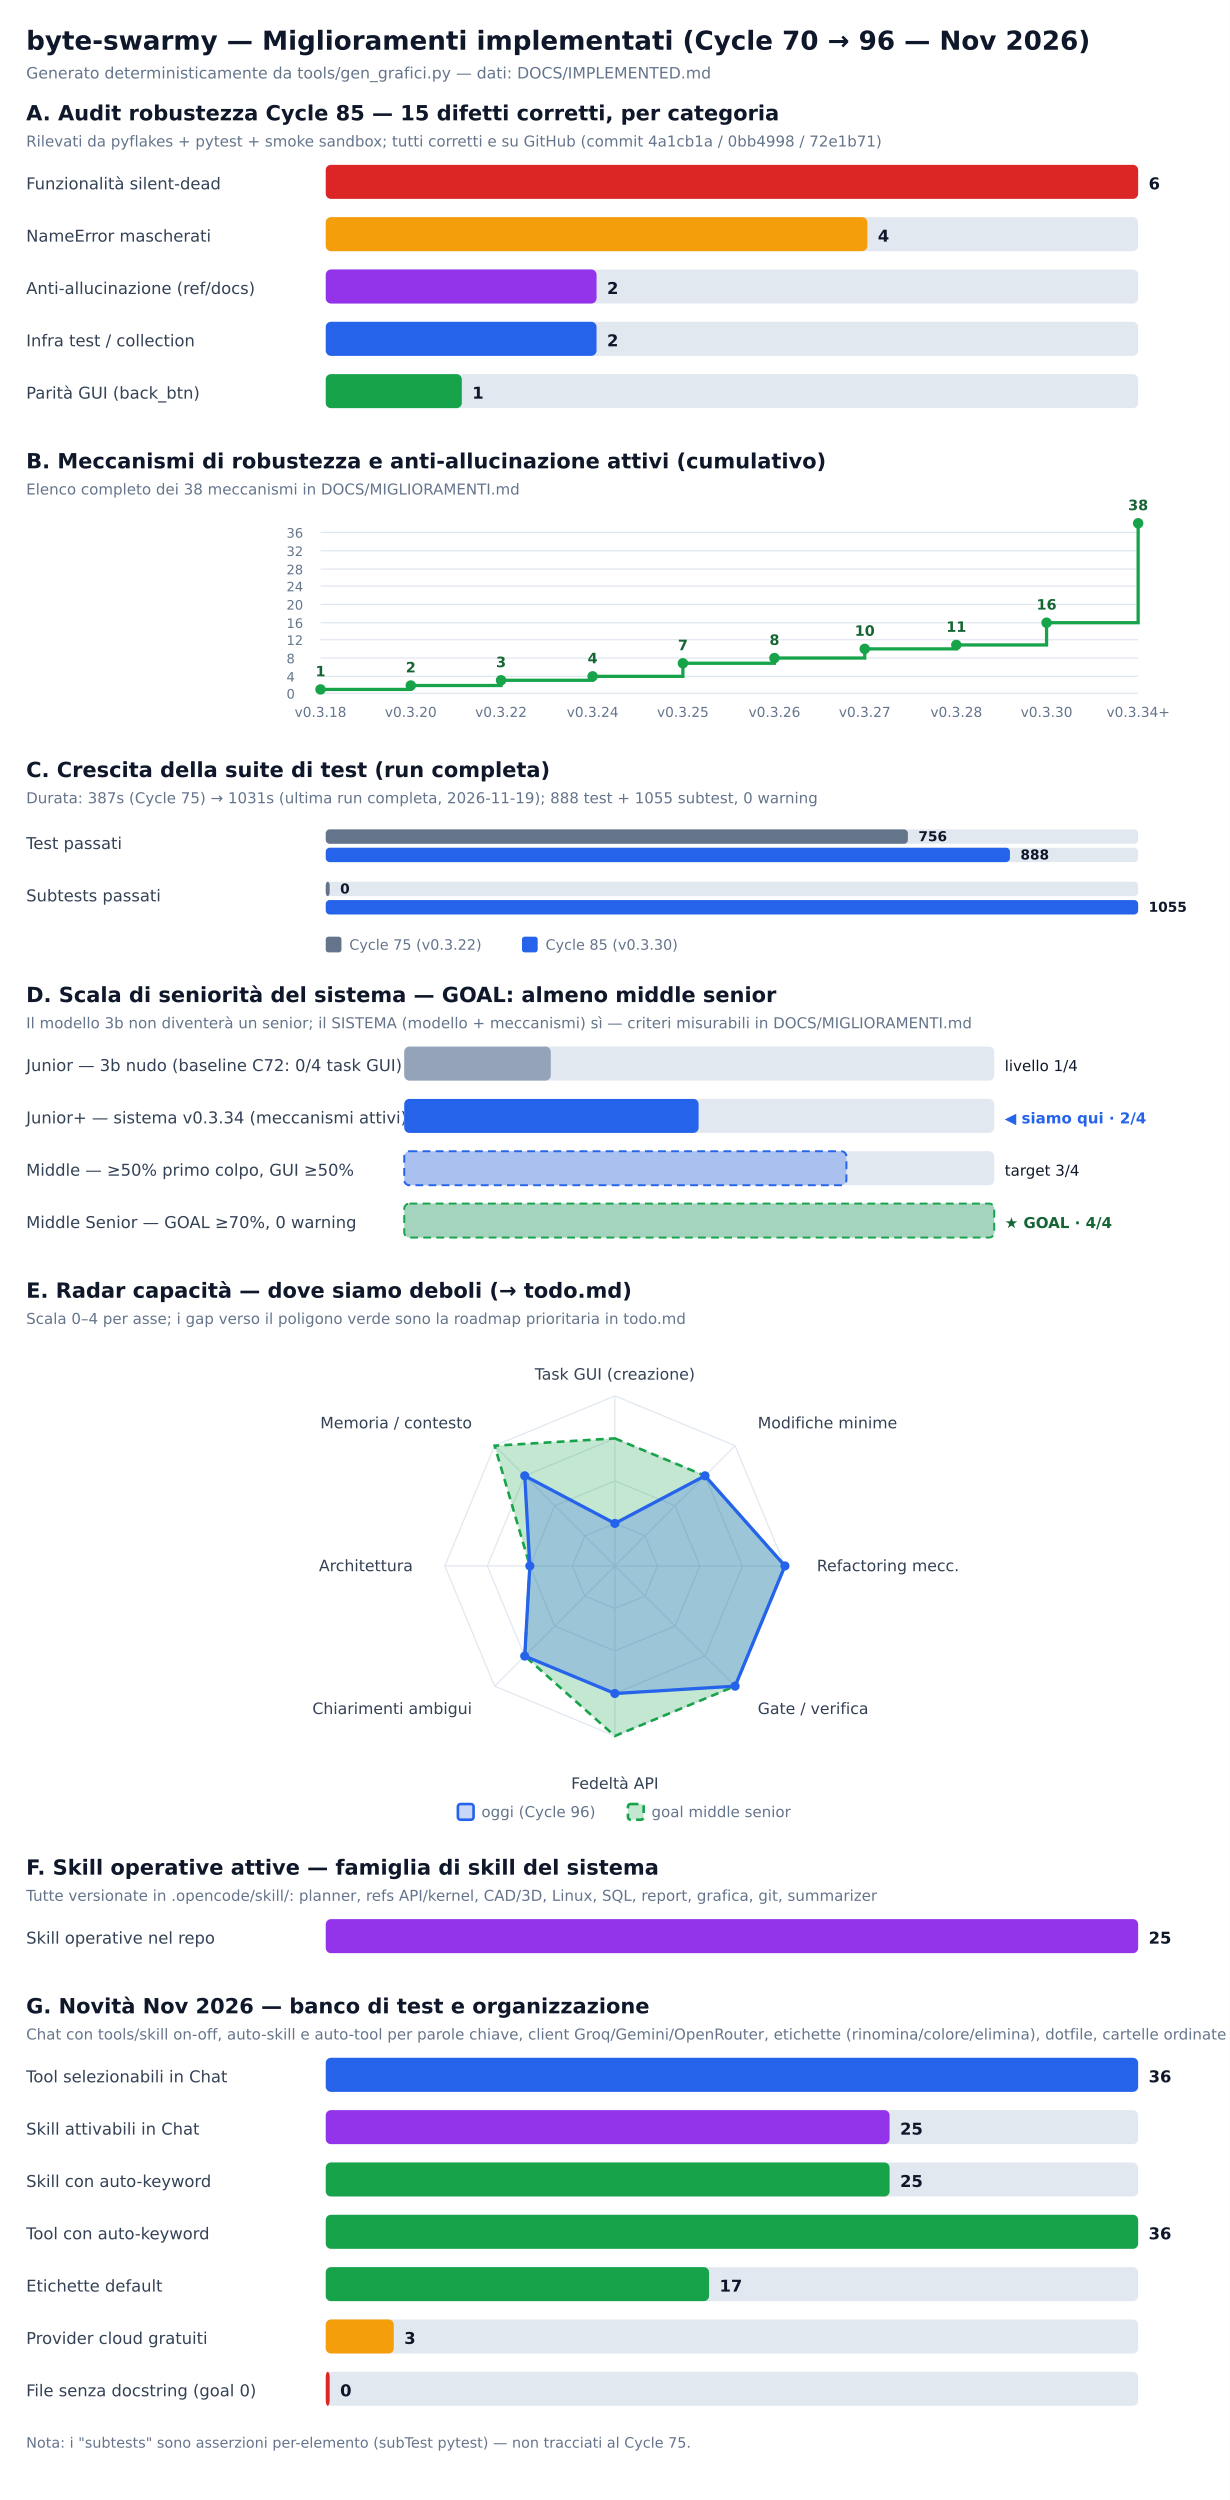
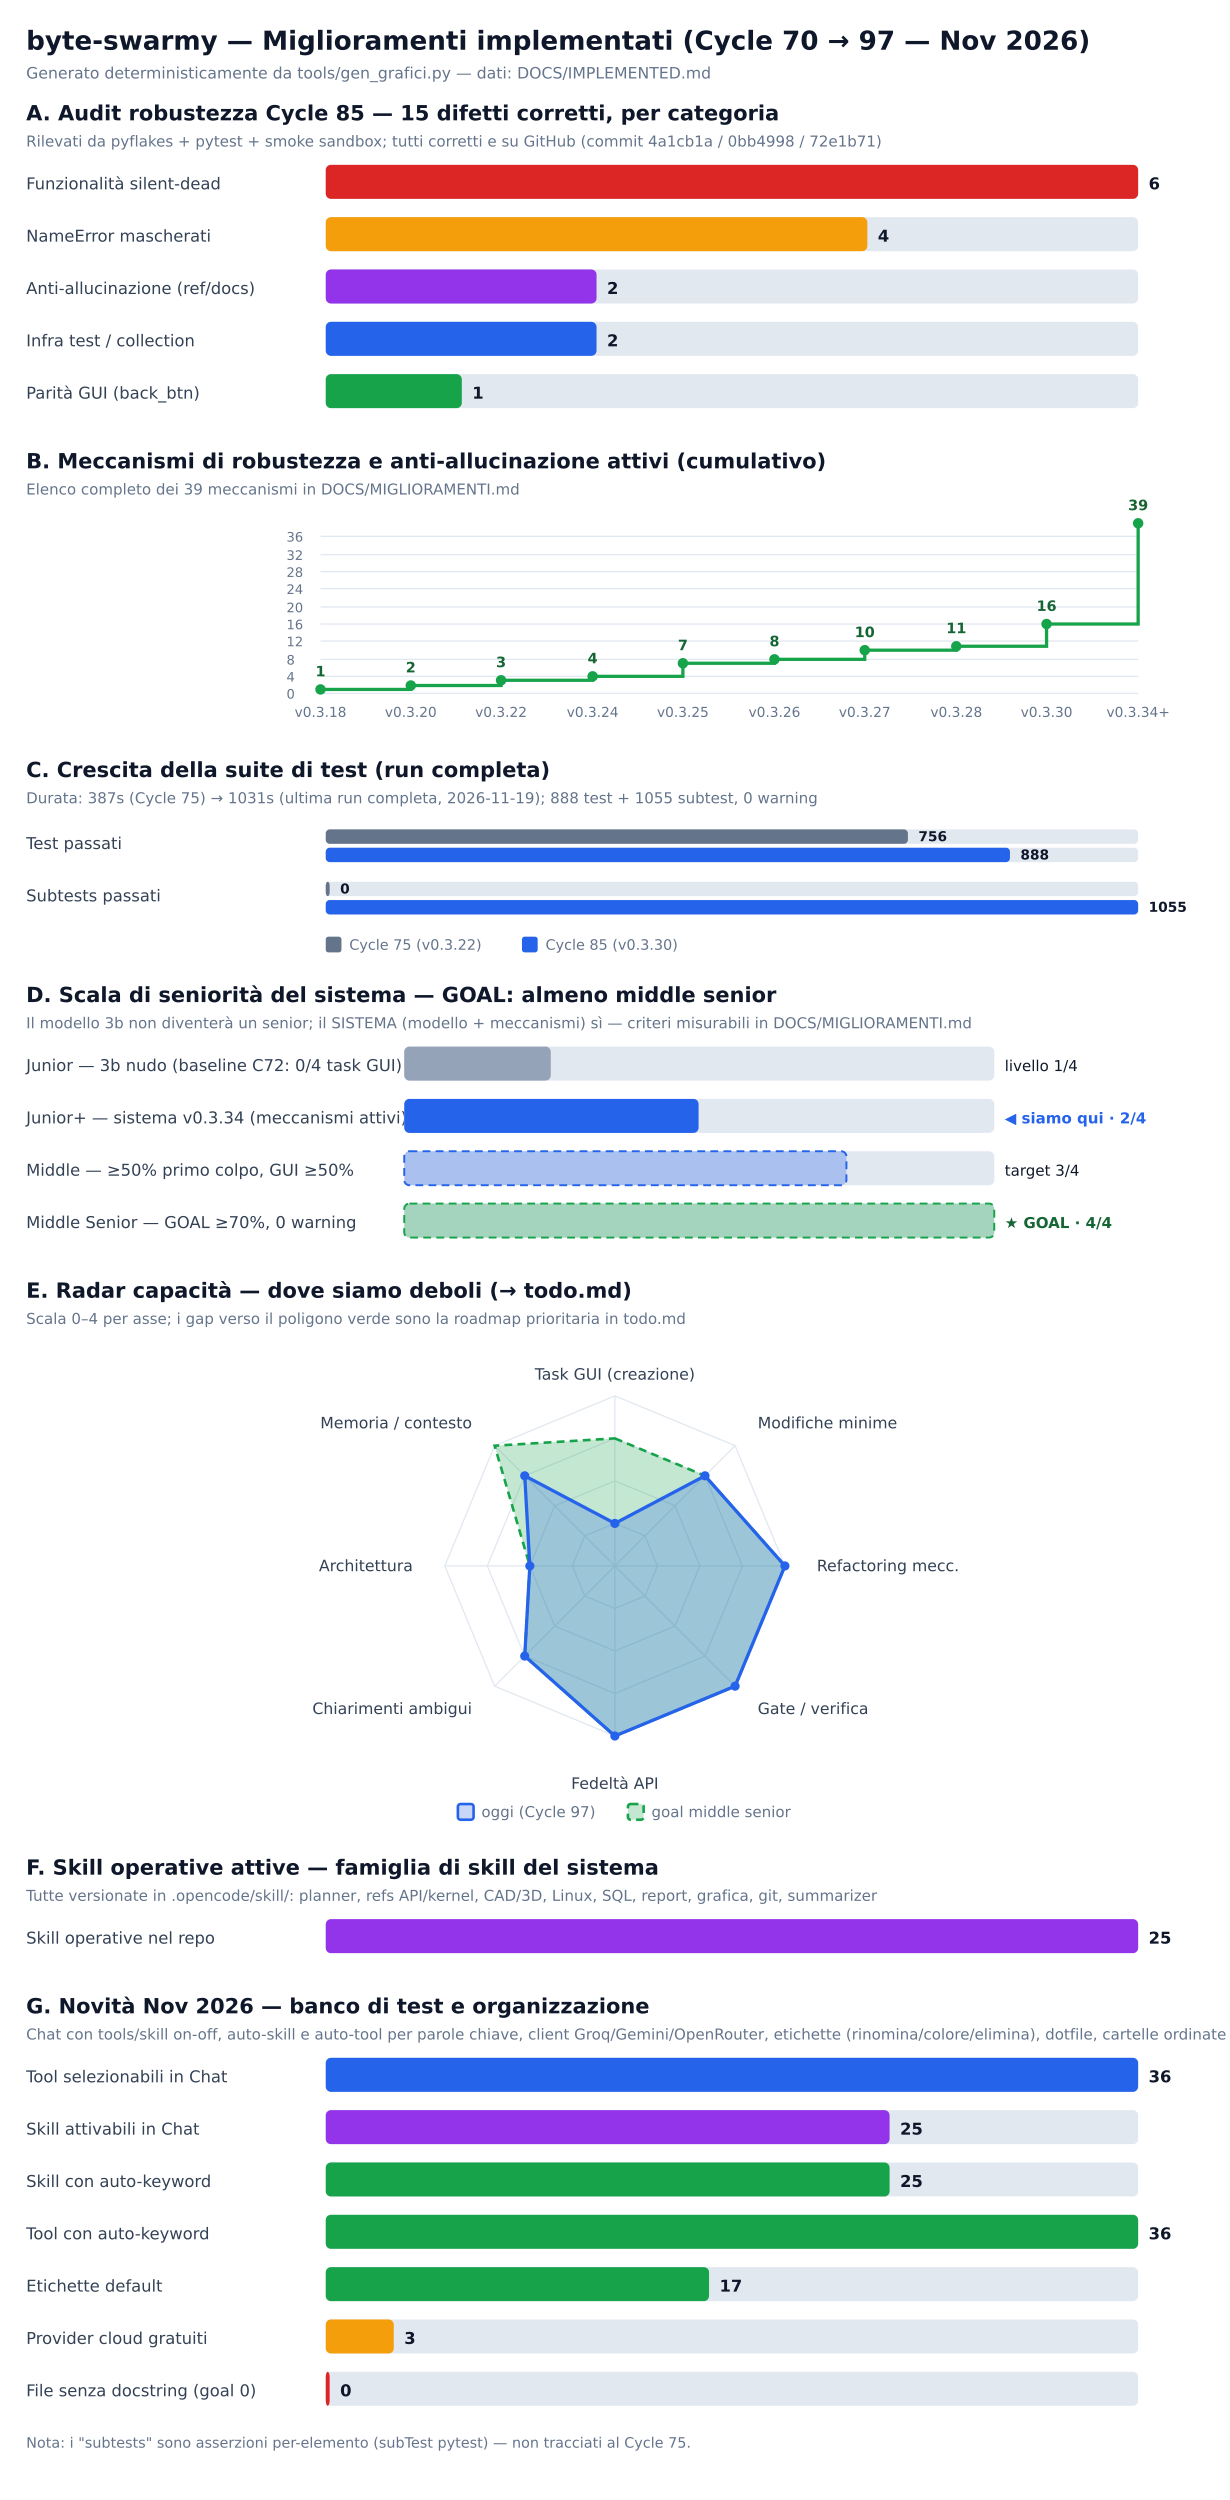
<svg xmlns="http://www.w3.org/2000/svg" width="940" height="1911" viewBox="0 0 940 1911">
  <rect width="940" height="1911" fill="#ffffff" />
-   <text x="20" y="38" font-family="DejaVu Sans, sans-serif" font-size="20" font-weight="bold" fill="#0f172a">byte-swarmy — Miglioramenti implementati (Cycle 70 → 96 — Nov 2026)</text>
+   <text x="20" y="38" font-family="DejaVu Sans, sans-serif" font-size="20" font-weight="bold" fill="#0f172a">byte-swarmy — Miglioramenti implementati (Cycle 70 → 97 — Nov 2026)</text>
  <text x="20" y="60" font-family="DejaVu Sans, sans-serif" font-size="12" fill="#64748b">Generato deterministicamente da tools/gen_grafici.py — dati: DOCS/IMPLEMENTED.md</text>
  <text x="20" y="92" font-family="DejaVu Sans, sans-serif" font-size="16" font-weight="bold" fill="#0f172a">A. Audit robustezza Cycle 85 — 15 difetti corretti, per categoria</text>
  <text x="20" y="112" font-family="DejaVu Sans, sans-serif" font-size="11.5" fill="#64748b">Rilevati da pyflakes + pytest + smoke sandbox; tutti corretti e su GitHub (commit 4a1cb1a / 0bb4998 / 72e1b71)</text>
  <text x="20" y="144.72" font-family="DejaVu Sans, sans-serif" font-size="12.5" fill="#334155">Funzionalità silent-dead</text>
  <rect x="249" y="126" width="621" height="26" rx="4" fill="#e2e8f0" />
  <rect x="249" y="126" width="621" height="26" rx="4" fill="#dc2626" />
  <text x="878" y="144.72" font-family="DejaVu Sans, sans-serif" font-size="12.5" font-weight="bold" fill="#0f172a">6</text>
  <text x="20" y="184.72" font-family="DejaVu Sans, sans-serif" font-size="12.5" fill="#334155">NameError mascherati</text>
  <rect x="249" y="166" width="621" height="26" rx="4" fill="#e2e8f0" />
  <rect x="249" y="166" width="414" height="26" rx="4" fill="#f59e0b" />
  <text x="671" y="184.72" font-family="DejaVu Sans, sans-serif" font-size="12.5" font-weight="bold" fill="#0f172a">4</text>
  <text x="20" y="224.72" font-family="DejaVu Sans, sans-serif" font-size="12.5" fill="#334155">Anti-allucinazione (ref/docs)</text>
  <rect x="249" y="206" width="621" height="26" rx="4" fill="#e2e8f0" />
  <rect x="249" y="206" width="207" height="26" rx="4" fill="#9333ea" />
  <text x="464" y="224.72" font-family="DejaVu Sans, sans-serif" font-size="12.5" font-weight="bold" fill="#0f172a">2</text>
  <text x="20" y="264.72" font-family="DejaVu Sans, sans-serif" font-size="12.5" fill="#334155">Infra test / collection</text>
  <rect x="249" y="246" width="621" height="26" rx="4" fill="#e2e8f0" />
  <rect x="249" y="246" width="207" height="26" rx="4" fill="#2563eb" />
  <text x="464" y="264.72" font-family="DejaVu Sans, sans-serif" font-size="12.5" font-weight="bold" fill="#0f172a">2</text>
  <text x="20" y="304.72" font-family="DejaVu Sans, sans-serif" font-size="12.5" fill="#334155">Parità GUI (back_btn)</text>
  <rect x="249" y="286" width="621" height="26" rx="4" fill="#e2e8f0" />
  <rect x="249" y="286" width="104" height="26" rx="4" fill="#16a34a" />
  <text x="361" y="304.72" font-family="DejaVu Sans, sans-serif" font-size="12.5" font-weight="bold" fill="#0f172a">1</text>
  <text x="20" y="358" font-family="DejaVu Sans, sans-serif" font-size="16" font-weight="bold" fill="#0f172a">B. Meccanismi di robustezza e anti-allucinazione attivi (cumulativo)</text>
-   <text x="20" y="378" font-family="DejaVu Sans, sans-serif" font-size="11.5" fill="#64748b">Elenco completo dei 38 meccanismi in DOCS/MIGLIORAMENTI.md</text>
+   <text x="20" y="378" font-family="DejaVu Sans, sans-serif" font-size="11.5" fill="#64748b">Elenco completo dei 39 meccanismi in DOCS/MIGLIORAMENTI.md</text>
  <line x1="245" y1="530" x2="870" y2="530" stroke="#e2e8f0" stroke-width="1" />
  <text x="219" y="534" font-family="DejaVu Sans, sans-serif" font-size="10" fill="#64748b">0</text>
  <line x1="245" y1="517" x2="870" y2="517" stroke="#e2e8f0" stroke-width="1" />
  <text x="219" y="521" font-family="DejaVu Sans, sans-serif" font-size="10" fill="#64748b">4</text>
-   <line x1="245" y1="503" x2="870" y2="503" stroke="#e2e8f0" stroke-width="1" />
-   <text x="219" y="507" font-family="DejaVu Sans, sans-serif" font-size="10" fill="#64748b">8</text>
-   <line x1="245" y1="489" x2="870" y2="489" stroke="#e2e8f0" stroke-width="1" />
-   <text x="219" y="493" font-family="DejaVu Sans, sans-serif" font-size="10" fill="#64748b">12</text>
-   <line x1="245" y1="476" x2="870" y2="476" stroke="#e2e8f0" stroke-width="1" />
-   <text x="219" y="480" font-family="DejaVu Sans, sans-serif" font-size="10" fill="#64748b">16</text>
-   <line x1="245" y1="462" x2="870" y2="462" stroke="#e2e8f0" stroke-width="1" />
-   <text x="219" y="466" font-family="DejaVu Sans, sans-serif" font-size="10" fill="#64748b">20</text>
-   <line x1="245" y1="448" x2="870" y2="448" stroke="#e2e8f0" stroke-width="1" />
-   <text x="219" y="452" font-family="DejaVu Sans, sans-serif" font-size="10" fill="#64748b">24</text>
-   <line x1="245" y1="435" x2="870" y2="435" stroke="#e2e8f0" stroke-width="1" />
-   <text x="219" y="439" font-family="DejaVu Sans, sans-serif" font-size="10" fill="#64748b">28</text>
-   <line x1="245" y1="421" x2="870" y2="421" stroke="#e2e8f0" stroke-width="1" />
-   <text x="219" y="425" font-family="DejaVu Sans, sans-serif" font-size="10" fill="#64748b">32</text>
-   <line x1="245" y1="407" x2="870" y2="407" stroke="#e2e8f0" stroke-width="1" />
-   <text x="219" y="411" font-family="DejaVu Sans, sans-serif" font-size="10" fill="#64748b">36</text>
-   <path d="M 245 527 L 314 527 L 314 524 L 383 524 L 383 520 L 453 520 L 453 517 L 522 517 L 522 507 L 592 507 L 592 503 L 661 503 L 661 496 L 731 496 L 731 493 L 800 493 L 800 476 L 870 476 L 870 400" fill="none" stroke="#16a34a" stroke-width="2.5" />
+   <line x1="245" y1="504" x2="870" y2="504" stroke="#e2e8f0" stroke-width="1" />
+   <text x="219" y="508" font-family="DejaVu Sans, sans-serif" font-size="10" fill="#64748b">8</text>
+   <line x1="245" y1="490" x2="870" y2="490" stroke="#e2e8f0" stroke-width="1" />
+   <text x="219" y="494" font-family="DejaVu Sans, sans-serif" font-size="10" fill="#64748b">12</text>
+   <line x1="245" y1="477" x2="870" y2="477" stroke="#e2e8f0" stroke-width="1" />
+   <text x="219" y="481" font-family="DejaVu Sans, sans-serif" font-size="10" fill="#64748b">16</text>
+   <line x1="245" y1="464" x2="870" y2="464" stroke="#e2e8f0" stroke-width="1" />
+   <text x="219" y="468" font-family="DejaVu Sans, sans-serif" font-size="10" fill="#64748b">20</text>
+   <line x1="245" y1="450" x2="870" y2="450" stroke="#e2e8f0" stroke-width="1" />
+   <text x="219" y="454" font-family="DejaVu Sans, sans-serif" font-size="10" fill="#64748b">24</text>
+   <line x1="245" y1="437" x2="870" y2="437" stroke="#e2e8f0" stroke-width="1" />
+   <text x="219" y="441" font-family="DejaVu Sans, sans-serif" font-size="10" fill="#64748b">28</text>
+   <line x1="245" y1="424" x2="870" y2="424" stroke="#e2e8f0" stroke-width="1" />
+   <text x="219" y="428" font-family="DejaVu Sans, sans-serif" font-size="10" fill="#64748b">32</text>
+   <line x1="245" y1="410" x2="870" y2="410" stroke="#e2e8f0" stroke-width="1" />
+   <text x="219" y="414" font-family="DejaVu Sans, sans-serif" font-size="10" fill="#64748b">36</text>
+   <path d="M 245 527 L 314 527 L 314 524 L 383 524 L 383 520 L 453 520 L 453 517 L 522 517 L 522 507 L 592 507 L 592 504 L 661 504 L 661 497 L 731 497 L 731 494 L 800 494 L 800 477 L 870 477 L 870 400" fill="none" stroke="#16a34a" stroke-width="2.5" />
  <circle cx="245" cy="527" r="4" fill="#16a34a" />
  <text x="245" y="517" font-family="DejaVu Sans, sans-serif" font-size="11" font-weight="bold" fill="#166534" text-anchor="middle">1</text>
  <text x="245" y="548" font-family="DejaVu Sans, sans-serif" font-size="10.5" fill="#64748b" text-anchor="middle">v0.3.18</text>
  <circle cx="314" cy="524" r="4" fill="#16a34a" />
  <text x="314" y="514" font-family="DejaVu Sans, sans-serif" font-size="11" font-weight="bold" fill="#166534" text-anchor="middle">2</text>
  <text x="314" y="548" font-family="DejaVu Sans, sans-serif" font-size="10.5" fill="#64748b" text-anchor="middle">v0.3.20</text>
  <circle cx="383" cy="520" r="4" fill="#16a34a" />
  <text x="383" y="510" font-family="DejaVu Sans, sans-serif" font-size="11" font-weight="bold" fill="#166534" text-anchor="middle">3</text>
  <text x="383" y="548" font-family="DejaVu Sans, sans-serif" font-size="10.5" fill="#64748b" text-anchor="middle">v0.3.22</text>
  <circle cx="453" cy="517" r="4" fill="#16a34a" />
  <text x="453" y="507" font-family="DejaVu Sans, sans-serif" font-size="11" font-weight="bold" fill="#166534" text-anchor="middle">4</text>
  <text x="453" y="548" font-family="DejaVu Sans, sans-serif" font-size="10.5" fill="#64748b" text-anchor="middle">v0.3.24</text>
  <circle cx="522" cy="507" r="4" fill="#16a34a" />
  <text x="522" y="497" font-family="DejaVu Sans, sans-serif" font-size="11" font-weight="bold" fill="#166534" text-anchor="middle">7</text>
  <text x="522" y="548" font-family="DejaVu Sans, sans-serif" font-size="10.5" fill="#64748b" text-anchor="middle">v0.3.25</text>
-   <circle cx="592" cy="503" r="4" fill="#16a34a" />
-   <text x="592" y="493" font-family="DejaVu Sans, sans-serif" font-size="11" font-weight="bold" fill="#166534" text-anchor="middle">8</text>
+   <circle cx="592" cy="504" r="4" fill="#16a34a" />
+   <text x="592" y="494" font-family="DejaVu Sans, sans-serif" font-size="11" font-weight="bold" fill="#166534" text-anchor="middle">8</text>
  <text x="592" y="548" font-family="DejaVu Sans, sans-serif" font-size="10.5" fill="#64748b" text-anchor="middle">v0.3.26</text>
-   <circle cx="661" cy="496" r="4" fill="#16a34a" />
-   <text x="661" y="486" font-family="DejaVu Sans, sans-serif" font-size="11" font-weight="bold" fill="#166534" text-anchor="middle">10</text>
+   <circle cx="661" cy="497" r="4" fill="#16a34a" />
+   <text x="661" y="487" font-family="DejaVu Sans, sans-serif" font-size="11" font-weight="bold" fill="#166534" text-anchor="middle">10</text>
  <text x="661" y="548" font-family="DejaVu Sans, sans-serif" font-size="10.5" fill="#64748b" text-anchor="middle">v0.3.27</text>
-   <circle cx="731" cy="493" r="4" fill="#16a34a" />
-   <text x="731" y="483" font-family="DejaVu Sans, sans-serif" font-size="11" font-weight="bold" fill="#166534" text-anchor="middle">11</text>
+   <circle cx="731" cy="494" r="4" fill="#16a34a" />
+   <text x="731" y="484" font-family="DejaVu Sans, sans-serif" font-size="11" font-weight="bold" fill="#166534" text-anchor="middle">11</text>
  <text x="731" y="548" font-family="DejaVu Sans, sans-serif" font-size="10.5" fill="#64748b" text-anchor="middle">v0.3.28</text>
-   <circle cx="800" cy="476" r="4" fill="#16a34a" />
-   <text x="800" y="466" font-family="DejaVu Sans, sans-serif" font-size="11" font-weight="bold" fill="#166534" text-anchor="middle">16</text>
+   <circle cx="800" cy="477" r="4" fill="#16a34a" />
+   <text x="800" y="467" font-family="DejaVu Sans, sans-serif" font-size="11" font-weight="bold" fill="#166534" text-anchor="middle">16</text>
  <text x="800" y="548" font-family="DejaVu Sans, sans-serif" font-size="10.5" fill="#64748b" text-anchor="middle">v0.3.30</text>
  <circle cx="870" cy="400" r="4" fill="#16a34a" />
-   <text x="870" y="390" font-family="DejaVu Sans, sans-serif" font-size="11" font-weight="bold" fill="#166534" text-anchor="middle">38</text>
+   <text x="870" y="390" font-family="DejaVu Sans, sans-serif" font-size="11" font-weight="bold" fill="#166534" text-anchor="middle">39</text>
  <text x="870" y="548" font-family="DejaVu Sans, sans-serif" font-size="10.5" fill="#64748b" text-anchor="middle">v0.3.34+</text>
  <text x="20" y="594" font-family="DejaVu Sans, sans-serif" font-size="16" font-weight="bold" fill="#0f172a">C. Crescita della suite di test (run completa)</text>
  <text x="20" y="614" font-family="DejaVu Sans, sans-serif" font-size="11.5" fill="#64748b">Durata: 387s (Cycle 75) → 1031s (ultima run completa, 2026-11-19); 888 test + 1055 subtest, 0 warning</text>
  <text x="20" y="649" font-family="DejaVu Sans, sans-serif" font-size="12.5" fill="#334155">Test passati</text>
  <rect x="249" y="634" width="621" height="11" rx="3" fill="#e2e8f0" />
  <rect x="249" y="634" width="445" height="11" rx="3" fill="#64748b" />
  <text x="702" y="643" font-family="DejaVu Sans, sans-serif" font-size="10.5" font-weight="bold" fill="#0f172a">756</text>
  <rect x="249" y="648" width="621" height="11" rx="3" fill="#e2e8f0" />
  <rect x="249" y="648" width="523" height="11" rx="3" fill="#2563eb" />
  <text x="780" y="657" font-family="DejaVu Sans, sans-serif" font-size="10.5" font-weight="bold" fill="#0f172a">888</text>
  <text x="20" y="689" font-family="DejaVu Sans, sans-serif" font-size="12.5" fill="#334155">Subtests passati</text>
  <rect x="249" y="674" width="621" height="11" rx="3" fill="#e2e8f0" />
  <rect x="249" y="674" width="3" height="11" rx="3" fill="#64748b" />
  <text x="260" y="683" font-family="DejaVu Sans, sans-serif" font-size="10.5" font-weight="bold" fill="#0f172a">0</text>
  <rect x="249" y="688" width="621" height="11" rx="3" fill="#e2e8f0" />
  <rect x="249" y="688" width="621" height="11" rx="3" fill="#2563eb" />
  <text x="878" y="697" font-family="DejaVu Sans, sans-serif" font-size="10.5" font-weight="bold" fill="#0f172a">1055</text>
  <rect x="249" y="716" width="12" height="12" rx="2" fill="#64748b" />
  <text x="267" y="726" font-family="DejaVu Sans, sans-serif" font-size="11" fill="#64748b">Cycle 75 (v0.3.22)</text>
  <rect x="399" y="716" width="12" height="12" rx="2" fill="#2563eb" />
  <text x="417" y="726" font-family="DejaVu Sans, sans-serif" font-size="11" fill="#64748b">Cycle 85 (v0.3.30)</text>
  <text x="20" y="766" font-family="DejaVu Sans, sans-serif" font-size="16" font-weight="bold" fill="#0f172a">D. Scala di seniorità del sistema — GOAL: almeno middle senior</text>
  <text x="20" y="786" font-family="DejaVu Sans, sans-serif" font-size="11.5" fill="#64748b">Il modello 3b non diventerà un senior; il SISTEMA (modello + meccanismi) sì — criteri misurabili in DOCS/MIGLIORAMENTI.md</text>
  <text x="20" y="818.72" font-family="DejaVu Sans, sans-serif" font-size="12.5" fill="#334155">Junior — 3b nudo (baseline C72: 0/4 task GUI)</text>
  <rect x="309" y="800" width="451" height="26" rx="4" fill="#e2e8f0" />
  <rect x="309" y="800" width="112" height="26" rx="4" fill="#94a3b8" fill-opacity="1.0" />
  <text x="768" y="818.72" font-family="DejaVu Sans, sans-serif" font-size="11.5" font-weight="normal" fill="#0f172a">livello 1/4</text>
  <text x="20" y="858.72" font-family="DejaVu Sans, sans-serif" font-size="12.5" fill="#334155">Junior+ — sistema v0.3.34 (meccanismi attivi)</text>
  <rect x="309" y="840" width="451" height="26" rx="4" fill="#e2e8f0" />
  <rect x="309" y="840" width="225" height="26" rx="4" fill="#2563eb" fill-opacity="1.0" />
  <text x="768" y="858.72" font-family="DejaVu Sans, sans-serif" font-size="11.5" font-weight="bold" fill="#2563eb">◀ siamo qui · 2/4</text>
  <text x="20" y="898.72" font-family="DejaVu Sans, sans-serif" font-size="12.5" fill="#334155">Middle — ≥50% primo colpo, GUI ≥50%</text>
  <rect x="309" y="880" width="451" height="26" rx="4" fill="#e2e8f0" />
  <rect x="309" y="880" width="338" height="26" rx="4" fill="#2563eb" fill-opacity="0.30" />
  <rect x="309" y="880" width="338" height="26" rx="4" fill="none" stroke="#2563eb" stroke-width="1.5" stroke-dasharray="6,4" />
  <text x="768" y="898.72" font-family="DejaVu Sans, sans-serif" font-size="11.5" font-weight="normal" fill="#0f172a">target 3/4</text>
  <text x="20" y="938.72" font-family="DejaVu Sans, sans-serif" font-size="12.5" fill="#334155">Middle Senior — GOAL ≥70%, 0 warning</text>
  <rect x="309" y="920" width="451" height="26" rx="4" fill="#e2e8f0" />
  <rect x="309" y="920" width="451" height="26" rx="4" fill="#16a34a" fill-opacity="0.30" />
  <rect x="309" y="920" width="451" height="26" rx="4" fill="none" stroke="#16a34a" stroke-width="1.5" stroke-dasharray="6,4" />
  <text x="768" y="938.72" font-family="DejaVu Sans, sans-serif" font-size="11.5" font-weight="bold" fill="#166534">★ GOAL · 4/4</text>
  <text x="20" y="992" font-family="DejaVu Sans, sans-serif" font-size="16" font-weight="bold" fill="#0f172a">E. Radar capacità — dove siamo deboli (→ todo.md)</text>
  <text x="20" y="1012" font-family="DejaVu Sans, sans-serif" font-size="11.5" fill="#64748b">Scala 0–4 per asse; i gap verso il poligono verde sono la roadmap prioritaria in todo.md</text>
  <polygon points="470.0,1164.5 493.0,1174.0 502.5,1197.0 493.0,1220.0 470.0,1229.5 447.0,1220.0 437.5,1197.0 447.0,1174.0" fill="none" stroke="#e2e8f0" stroke-width="1" />
  <polygon points="470.0,1132.0 516.0,1151.0 535.0,1197.0 516.0,1243.0 470.0,1262.0 424.0,1243.0 405.0,1197.0 424.0,1151.0" fill="none" stroke="#e2e8f0" stroke-width="1" />
  <polygon points="470.0,1099.5 538.9,1128.1 567.5,1197.0 538.9,1265.9 470.0,1294.5 401.1,1265.9 372.5,1197.0 401.1,1128.1" fill="none" stroke="#e2e8f0" stroke-width="1" />
  <polygon points="470.0,1067.0 561.9,1105.1 600.0,1197.0 561.9,1288.9 470.0,1327.0 378.1,1288.9 340.0,1197.0 378.1,1105.1" fill="none" stroke="#e2e8f0" stroke-width="1" />
  <line x1="470" y1="1197" x2="470.0" y2="1067.0" stroke="#e2e8f0" stroke-width="1" />
  <text x="470.0" y="1054.6" font-family="DejaVu Sans, sans-serif" font-size="12" fill="#334155" text-anchor="middle">Task GUI (creazione)</text>
  <line x1="470" y1="1197" x2="561.9" y2="1105.1" stroke="#e2e8f0" stroke-width="1" />
  <text x="579.2" y="1091.8" font-family="DejaVu Sans, sans-serif" font-size="12" fill="#334155" text-anchor="start">Modifiche minime</text>
  <line x1="470" y1="1197" x2="600.0" y2="1197.0" stroke="#e2e8f0" stroke-width="1" />
  <text x="624.4" y="1201.0" font-family="DejaVu Sans, sans-serif" font-size="12" fill="#334155" text-anchor="start">Refactoring mecc.</text>
  <line x1="470" y1="1197" x2="561.9" y2="1288.9" stroke="#e2e8f0" stroke-width="1" />
  <text x="579.2" y="1310.2" font-family="DejaVu Sans, sans-serif" font-size="12" fill="#334155" text-anchor="start">Gate / verifica</text>
  <line x1="470" y1="1197" x2="470.0" y2="1327.0" stroke="#e2e8f0" stroke-width="1" />
  <text x="470.0" y="1367.4" font-family="DejaVu Sans, sans-serif" font-size="12" fill="#334155" text-anchor="middle">Fedeltà API</text>
  <line x1="470" y1="1197" x2="378.1" y2="1288.9" stroke="#e2e8f0" stroke-width="1" />
  <text x="360.8" y="1310.2" font-family="DejaVu Sans, sans-serif" font-size="12" fill="#334155" text-anchor="end">Chiarimenti ambigui</text>
  <line x1="470" y1="1197" x2="340.0" y2="1197.0" stroke="#e2e8f0" stroke-width="1" />
  <text x="315.6" y="1201.0" font-family="DejaVu Sans, sans-serif" font-size="12" fill="#334155" text-anchor="end">Architettura</text>
  <line x1="470" y1="1197" x2="378.1" y2="1105.1" stroke="#e2e8f0" stroke-width="1" />
  <text x="360.8" y="1091.8" font-family="DejaVu Sans, sans-serif" font-size="12" fill="#334155" text-anchor="end">Memoria / contesto</text>
  <polygon points="470.0,1099.5 538.9,1128.1 600.0,1197.0 561.9,1288.9 470.0,1327.0 401.1,1265.9 405.0,1197.0 378.1,1105.1" fill="#16a34a" fill-opacity="0.25" stroke="#16a34a" stroke-width="2" stroke-dasharray="6,4" stroke-opacity="1" />
-   <polygon points="470.0,1164.5 538.9,1128.1 600.0,1197.0 561.9,1288.9 470.0,1294.5 401.1,1265.9 405.0,1197.0 401.1,1128.1" fill="#2563eb" fill-opacity="0.25" stroke="#2563eb" stroke-width="2.5" stroke-opacity="1" />
+   <polygon points="470.0,1164.5 538.9,1128.1 600.0,1197.0 561.9,1288.9 470.0,1327.0 401.1,1265.9 405.0,1197.0 401.1,1128.1" fill="#2563eb" fill-opacity="0.25" stroke="#2563eb" stroke-width="2.5" stroke-opacity="1" />
  <circle cx="470.0" cy="1164.5" r="3.5" fill="#2563eb" />
  <circle cx="538.9" cy="1128.1" r="3.5" fill="#2563eb" />
  <circle cx="600.0" cy="1197.0" r="3.5" fill="#2563eb" />
  <circle cx="561.9" cy="1288.9" r="3.5" fill="#2563eb" />
-   <circle cx="470.0" cy="1294.5" r="3.5" fill="#2563eb" />
+   <circle cx="470.0" cy="1327.0" r="3.5" fill="#2563eb" />
  <circle cx="401.1" cy="1265.9" r="3.5" fill="#2563eb" />
  <circle cx="405.0" cy="1197.0" r="3.5" fill="#2563eb" />
  <circle cx="401.1" cy="1128.1" r="3.5" fill="#2563eb" />
  <rect x="350" y="1379" width="12" height="12" rx="2" fill="#2563eb" fill-opacity="0.25" stroke="#2563eb" stroke-width="2" />
-   <text x="368" y="1389" font-family="DejaVu Sans, sans-serif" font-size="11.5" fill="#64748b">oggi (Cycle 96)</text>
+   <text x="368" y="1389" font-family="DejaVu Sans, sans-serif" font-size="11.5" fill="#64748b">oggi (Cycle 97)</text>
  <rect x="480" y="1379" width="12" height="12" rx="2" fill="#16a34a" fill-opacity="0.25" stroke="#16a34a" stroke-width="2" stroke-dasharray="6,4" />
  <text x="498" y="1389" font-family="DejaVu Sans, sans-serif" font-size="11.5" fill="#64748b">goal middle senior</text>
  <text x="20" y="1433" font-family="DejaVu Sans, sans-serif" font-size="16" font-weight="bold" fill="#0f172a">F. Skill operative attive — famiglia di skill del sistema</text>
  <text x="20" y="1453" font-family="DejaVu Sans, sans-serif" font-size="11.5" fill="#64748b">Tutte versionate in .opencode/skill/: planner, refs API/kernel, CAD/3D, Linux, SQL, report, grafica, git, summarizer</text>
  <text x="20" y="1485.72" font-family="DejaVu Sans, sans-serif" font-size="12.5" fill="#334155">Skill operative nel repo</text>
  <rect x="249" y="1467" width="621" height="26" rx="4" fill="#e2e8f0" />
  <rect x="249" y="1467" width="621" height="26" rx="4" fill="#9333ea" />
  <text x="878" y="1485.72" font-family="DejaVu Sans, sans-serif" font-size="12.5" font-weight="bold" fill="#0f172a">25</text>
  <text x="20" y="1539" font-family="DejaVu Sans, sans-serif" font-size="16" font-weight="bold" fill="#0f172a">G. Novità Nov 2026 — banco di test e organizzazione</text>
  <text x="20" y="1559" font-family="DejaVu Sans, sans-serif" font-size="11.5" fill="#64748b">Chat con tools/skill on-off, auto-skill e auto-tool per parole chiave, client Groq/Gemini/OpenRouter, etichette (rinomina/colore/elimina), dotfile, cartelle ordinate (TOOLS/), 0 docstring mancanti</text>
  <text x="20" y="1591.72" font-family="DejaVu Sans, sans-serif" font-size="12.5" fill="#334155">Tool selezionabili in Chat</text>
  <rect x="249" y="1573" width="621" height="26" rx="4" fill="#e2e8f0" />
  <rect x="249" y="1573" width="621" height="26" rx="4" fill="#2563eb" />
  <text x="878" y="1591.72" font-family="DejaVu Sans, sans-serif" font-size="12.5" font-weight="bold" fill="#0f172a">36</text>
  <text x="20" y="1631.72" font-family="DejaVu Sans, sans-serif" font-size="12.5" fill="#334155">Skill attivabili in Chat</text>
  <rect x="249" y="1613" width="621" height="26" rx="4" fill="#e2e8f0" />
  <rect x="249" y="1613" width="431" height="26" rx="4" fill="#9333ea" />
  <text x="688" y="1631.72" font-family="DejaVu Sans, sans-serif" font-size="12.5" font-weight="bold" fill="#0f172a">25</text>
  <text x="20" y="1671.72" font-family="DejaVu Sans, sans-serif" font-size="12.5" fill="#334155">Skill con auto-keyword</text>
  <rect x="249" y="1653" width="621" height="26" rx="4" fill="#e2e8f0" />
  <rect x="249" y="1653" width="431" height="26" rx="4" fill="#16a34a" />
  <text x="688" y="1671.72" font-family="DejaVu Sans, sans-serif" font-size="12.5" font-weight="bold" fill="#0f172a">25</text>
  <text x="20" y="1711.72" font-family="DejaVu Sans, sans-serif" font-size="12.5" fill="#334155">Tool con auto-keyword</text>
  <rect x="249" y="1693" width="621" height="26" rx="4" fill="#e2e8f0" />
  <rect x="249" y="1693" width="621" height="26" rx="4" fill="#16a34a" />
  <text x="878" y="1711.72" font-family="DejaVu Sans, sans-serif" font-size="12.5" font-weight="bold" fill="#0f172a">36</text>
  <text x="20" y="1751.72" font-family="DejaVu Sans, sans-serif" font-size="12.5" fill="#334155">Etichette default</text>
  <rect x="249" y="1733" width="621" height="26" rx="4" fill="#e2e8f0" />
  <rect x="249" y="1733" width="293" height="26" rx="4" fill="#16a34a" />
  <text x="550" y="1751.72" font-family="DejaVu Sans, sans-serif" font-size="12.5" font-weight="bold" fill="#0f172a">17</text>
  <text x="20" y="1791.72" font-family="DejaVu Sans, sans-serif" font-size="12.5" fill="#334155">Provider cloud gratuiti</text>
  <rect x="249" y="1773" width="621" height="26" rx="4" fill="#e2e8f0" />
  <rect x="249" y="1773" width="52" height="26" rx="4" fill="#f59e0b" />
  <text x="309" y="1791.72" font-family="DejaVu Sans, sans-serif" font-size="12.5" font-weight="bold" fill="#0f172a">3</text>
  <text x="20" y="1831.72" font-family="DejaVu Sans, sans-serif" font-size="12.5" fill="#334155">File senza docstring (goal 0)</text>
  <rect x="249" y="1813" width="621" height="26" rx="4" fill="#e2e8f0" />
  <rect x="249" y="1813" width="3" height="26" rx="4" fill="#dc2626" />
  <text x="260" y="1831.72" font-family="DejaVu Sans, sans-serif" font-size="12.5" font-weight="bold" fill="#0f172a">0</text>
  <text x="20" y="1871" font-family="DejaVu Sans, sans-serif" font-size="11" fill="#64748b">Nota: i "subtests" sono asserzioni per-elemento (subTest pytest) — non tracciati al Cycle 75.</text>
</svg>
